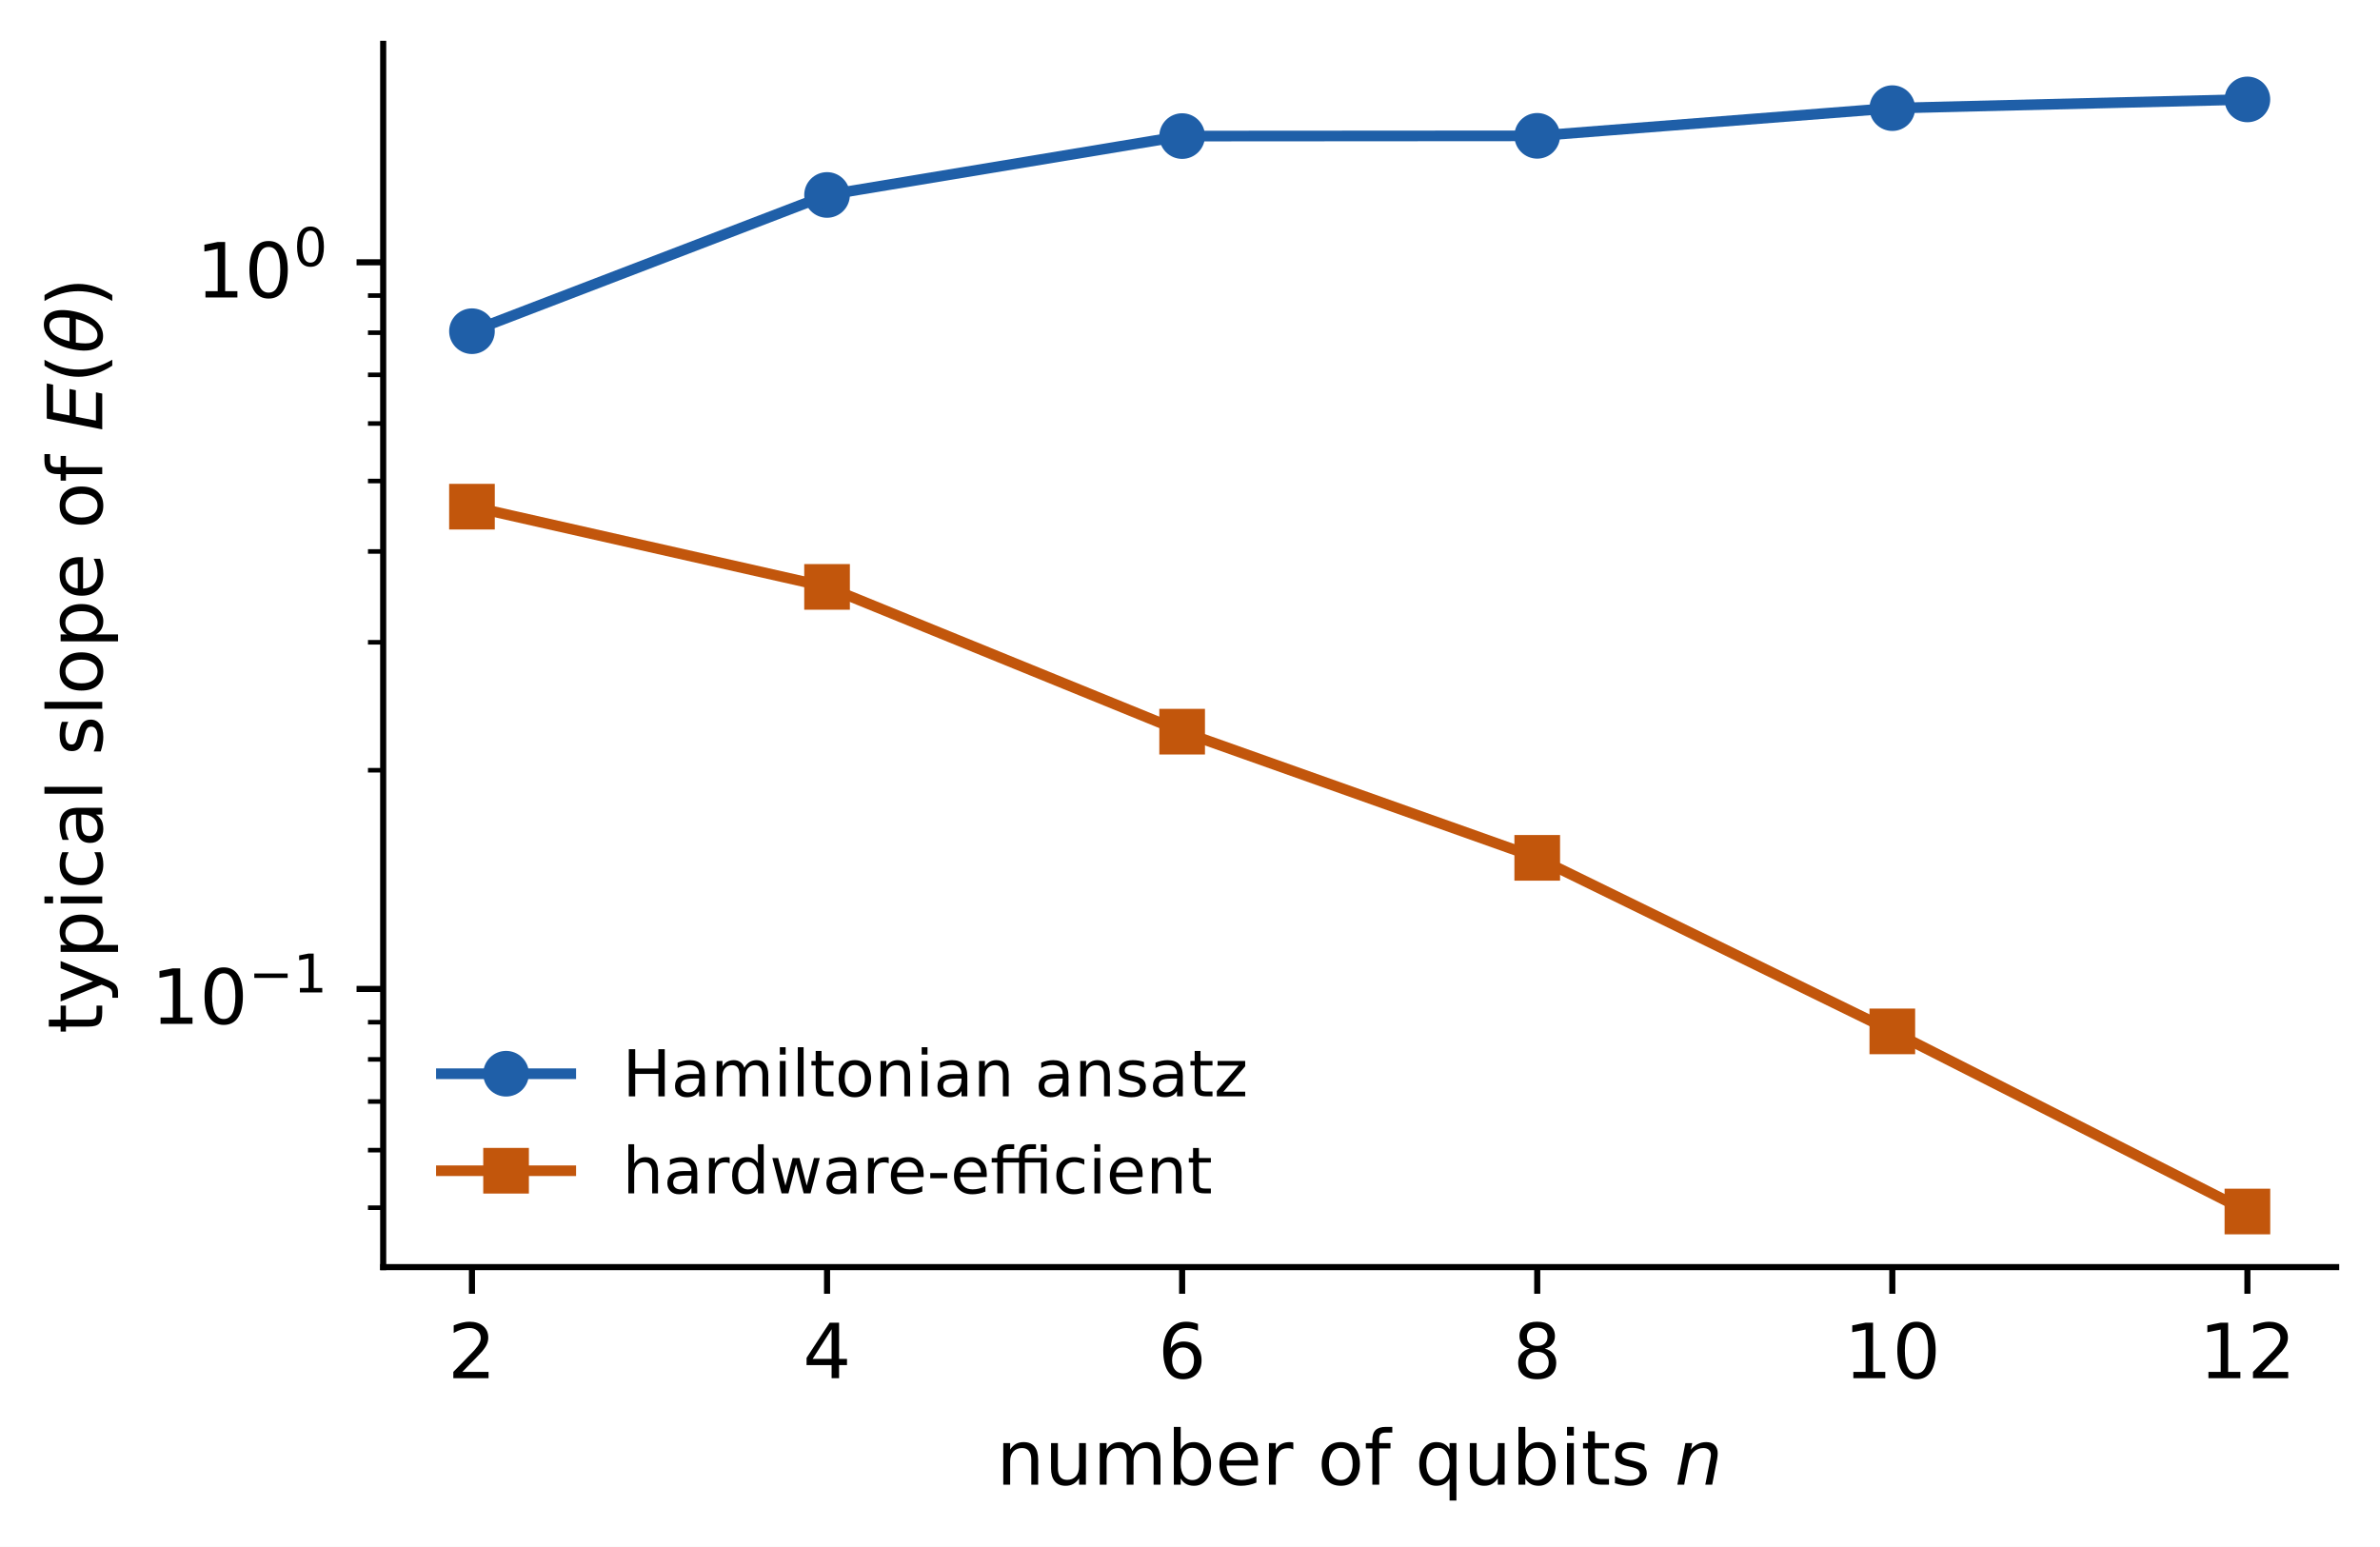
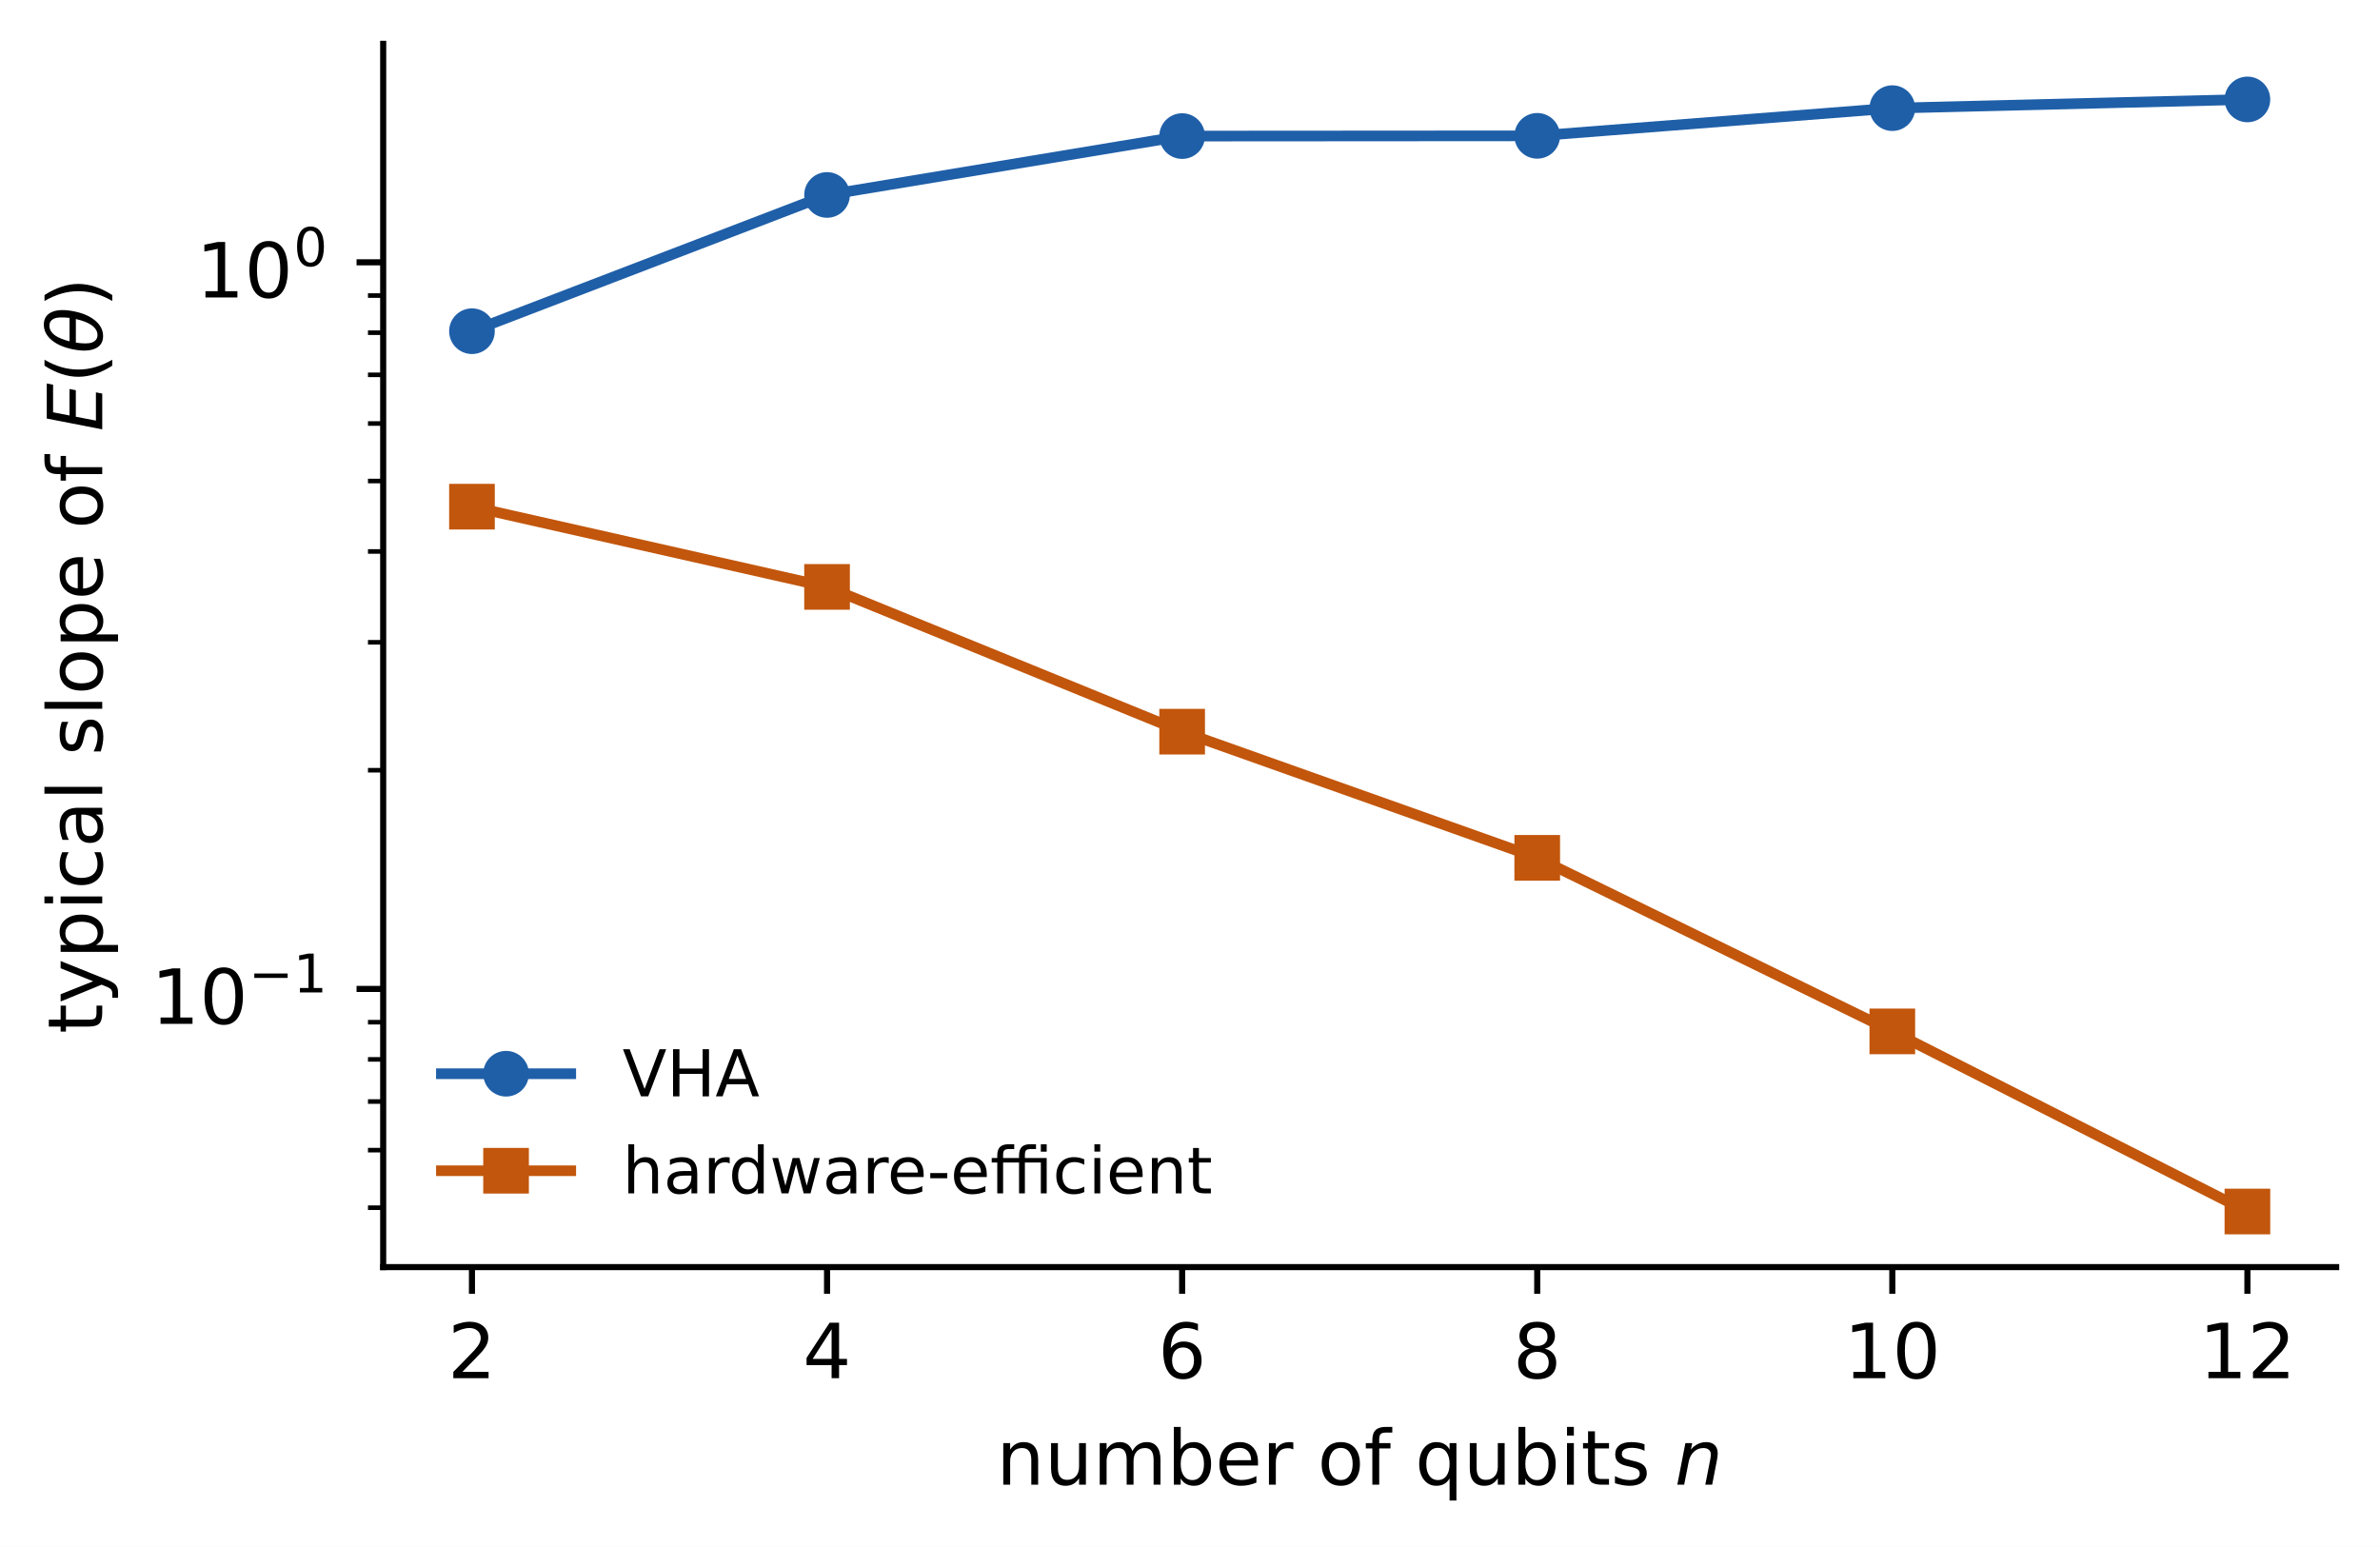
<svg xmlns="http://www.w3.org/2000/svg" xmlns:xlink="http://www.w3.org/1999/xlink" width="312.802pt" height="203.298pt" viewBox="0 0 312.802 203.298" version="1.1">
  <defs>
    <style type="text/css">*{stroke-linejoin: round; stroke-linecap: butt}</style>
  </defs>
  <g id="figure_1">
    <g id="patch_1">
      <path d="M 0 203.298  L 312.802 203.298  L 312.802 0  L 0 0  z " style="fill: #ffffff" />
    </g>
    <g id="axes_1">
      <g id="patch_2">
        <path d="M 50.362 166.536  L 307.042 166.536  L 307.042 5.76  L 50.362 5.76  z " style="fill: #ffffff" />
      </g>
      <g id="matplotlib.axis_1">
        <g id="xtick_1">
          <g id="line2d_1">
            <defs>
-               <path id="m40873cc182" d="M 0 0  L 0 3.5  " style="stroke: #000000; stroke-width: 0.8" />
-             </defs>
-             <g>
-               <use xlink:href="#m40873cc182" x="62.03" y="166.536" style="stroke: #000000; stroke-width: 0.8" />
+               <path id="mc9614605cf" d="M 0 0  L 0 3.5  " style="stroke: #000000; stroke-width: 0.8" />
+             </defs>
+             <g>
+               <use xlink:href="#mc9614605cf" x="62.03" y="166.536" style="stroke: #000000; stroke-width: 0.8" />
            </g>
          </g>
          <g id="text_1">
            <g transform="translate(58.84837 181.1337) scale(0.1 -0.1)">
              <defs>
                <path id="DejaVuSans-15" d="M 1228 531  L 3431 531  L 3431 0  L 469 0  L 469 531  Q 828 903 1448 1529  Q 2069 2156 2228 2338  Q 2531 2678 2651 2914  Q 2772 3150 2772 3378  Q 2772 3750 2511 3984  Q 2250 4219 1831 4219  Q 1534 4219 1204 4116  Q 875 4013 500 3803  L 500 4441  Q 881 4594 1212 4672  Q 1544 4750 1819 4750  Q 2544 4750 2975 4387  Q 3406 4025 3406 3419  Q 3406 3131 3298 2873  Q 3191 2616 2906 2266  Q 2828 2175 2409 1742  Q 1991 1309 1228 531  z " transform="scale(0.015625)" />
              </defs>
              <use xlink:href="#DejaVuSans-15" />
            </g>
          </g>
        </g>
        <g id="xtick_2">
          <g id="line2d_2">
            <g>
-               <use xlink:href="#m40873cc182" x="108.699" y="166.536" style="stroke: #000000; stroke-width: 0.8" />
+               <use xlink:href="#mc9614605cf" x="108.699" y="166.536" style="stroke: #000000; stroke-width: 0.8" />
            </g>
          </g>
          <g id="text_2">
            <g transform="translate(105.5175 181.1337) scale(0.1 -0.1)">
              <defs>
                <path id="DejaVuSans-17" d="M 2419 4116  L 825 1625  L 2419 1625  L 2419 4116  z M 2253 4666  L 3047 4666  L 3047 1625  L 3713 1625  L 3713 1100  L 3047 1100  L 3047 0  L 2419 0  L 2419 1100  L 313 1100  L 313 1709  L 2253 4666  z " transform="scale(0.015625)" />
              </defs>
              <use xlink:href="#DejaVuSans-17" />
            </g>
          </g>
        </g>
        <g id="xtick_3">
          <g id="line2d_3">
            <g>
-               <use xlink:href="#m40873cc182" x="155.368" y="166.536" style="stroke: #000000; stroke-width: 0.8" />
+               <use xlink:href="#mc9614605cf" x="155.368" y="166.536" style="stroke: #000000; stroke-width: 0.8" />
            </g>
          </g>
          <g id="text_3">
            <g transform="translate(152.1865 181.1337) scale(0.1 -0.1)">
              <defs>
                <path id="DejaVuSans-19" d="M 2113 2584  Q 1688 2584 1439 2293  Q 1191 2003 1191 1497  Q 1191 994 1439 701  Q 1688 409 2113 409  Q 2538 409 2786 701  Q 3034 994 3034 1497  Q 3034 2003 2786 2293  Q 2538 2584 2113 2584  z M 3366 4563  L 3366 3988  Q 3128 4100 2886 4159  Q 2644 4219 2406 4219  Q 1781 4219 1451 3797  Q 1122 3375 1075 2522  Q 1259 2794 1537 2939  Q 1816 3084 2150 3084  Q 2853 3084 3261 2657  Q 3669 2231 3669 1497  Q 3669 778 3244 343  Q 2819 -91 2113 -91  Q 1303 -91 875 529  Q 447 1150 447 2328  Q 447 3434 972 4092  Q 1497 4750 2381 4750  Q 2619 4750 2861 4703  Q 3103 4656 3366 4563  z " transform="scale(0.015625)" />
              </defs>
              <use xlink:href="#DejaVuSans-19" />
            </g>
          </g>
        </g>
        <g id="xtick_4">
          <g id="line2d_4">
            <g>
-               <use xlink:href="#m40873cc182" x="202.037" y="166.536" style="stroke: #000000; stroke-width: 0.8" />
+               <use xlink:href="#mc9614605cf" x="202.037" y="166.536" style="stroke: #000000; stroke-width: 0.8" />
            </g>
          </g>
          <g id="text_4">
            <g transform="translate(198.8556 181.1337) scale(0.1 -0.1)">
              <defs>
                <path id="DejaVuSans-1b" d="M 2034 2216  Q 1584 2216 1326 1975  Q 1069 1734 1069 1313  Q 1069 891 1326 650  Q 1584 409 2034 409  Q 2484 409 2743 651  Q 3003 894 3003 1313  Q 3003 1734 2745 1975  Q 2488 2216 2034 2216  z M 1403 2484  Q 997 2584 770 2862  Q 544 3141 544 3541  Q 544 4100 942 4425  Q 1341 4750 2034 4750  Q 2731 4750 3128 4425  Q 3525 4100 3525 3541  Q 3525 3141 3298 2862  Q 3072 2584 2669 2484  Q 3125 2378 3379 2068  Q 3634 1759 3634 1313  Q 3634 634 3220 271  Q 2806 -91 2034 -91  Q 1263 -91 848 271  Q 434 634 434 1313  Q 434 1759 690 2068  Q 947 2378 1403 2484  z M 1172 3481  Q 1172 3119 1398 2916  Q 1625 2713 2034 2713  Q 2441 2713 2670 2916  Q 2900 3119 2900 3481  Q 2900 3844 2670 4047  Q 2441 4250 2034 4250  Q 1625 4250 1398 4047  Q 1172 3844 1172 3481  z " transform="scale(0.015625)" />
              </defs>
              <use xlink:href="#DejaVuSans-1b" />
            </g>
          </g>
        </g>
        <g id="xtick_5">
          <g id="line2d_5">
            <g>
-               <use xlink:href="#m40873cc182" x="248.706" y="166.536" style="stroke: #000000; stroke-width: 0.8" />
+               <use xlink:href="#mc9614605cf" x="248.706" y="166.536" style="stroke: #000000; stroke-width: 0.8" />
            </g>
          </g>
          <g id="text_5">
            <g transform="translate(242.3435 181.1337) scale(0.1 -0.1)">
              <defs>
                <path id="DejaVuSans-14" d="M 794 531  L 1825 531  L 1825 4091  L 703 3866  L 703 4441  L 1819 4666  L 2450 4666  L 2450 531  L 3481 531  L 3481 0  L 794 0  L 794 531  z " transform="scale(0.015625)" />
                <path id="DejaVuSans-13" d="M 2034 4250  Q 1547 4250 1301 3770  Q 1056 3291 1056 2328  Q 1056 1369 1301 889  Q 1547 409 2034 409  Q 2525 409 2770 889  Q 3016 1369 3016 2328  Q 3016 3291 2770 3770  Q 2525 4250 2034 4250  z M 2034 4750  Q 2819 4750 3233 4129  Q 3647 3509 3647 2328  Q 3647 1150 3233 529  Q 2819 -91 2034 -91  Q 1250 -91 836 529  Q 422 1150 422 2328  Q 422 3509 836 4129  Q 1250 4750 2034 4750  z " transform="scale(0.015625)" />
              </defs>
              <use xlink:href="#DejaVuSans-14" />
              <use xlink:href="#DejaVuSans-13" transform="translate(63.625 0)" />
            </g>
          </g>
        </g>
        <g id="xtick_6">
          <g id="line2d_6">
            <g>
-               <use xlink:href="#m40873cc182" x="295.375" y="166.536" style="stroke: #000000; stroke-width: 0.8" />
+               <use xlink:href="#mc9614605cf" x="295.375" y="166.536" style="stroke: #000000; stroke-width: 0.8" />
            </g>
          </g>
          <g id="text_6">
            <g transform="translate(289.0126 181.1337) scale(0.1 -0.1)">
              <use xlink:href="#DejaVuSans-14" />
              <use xlink:href="#DejaVuSans-15" transform="translate(63.625 0)" />
            </g>
          </g>
        </g>
        <g id="text_7">
          <g transform="translate(130.9523 195.136) scale(0.1 -0.1)">
            <defs>
              <path id="DejaVuSans-51" d="M 3513 2113  L 3513 0  L 2938 0  L 2938 2094  Q 2938 2591 2744 2837  Q 2550 3084 2163 3084  Q 1697 3084 1428 2787  Q 1159 2491 1159 1978  L 1159 0  L 581 0  L 581 3500  L 1159 3500  L 1159 2956  Q 1366 3272 1645 3428  Q 1925 3584 2291 3584  Q 2894 3584 3203 3211  Q 3513 2838 3513 2113  z " transform="scale(0.015625)" />
              <path id="DejaVuSans-58" d="M 544 1381  L 544 3500  L 1119 3500  L 1119 1403  Q 1119 906 1312 657  Q 1506 409 1894 409  Q 2359 409 2629 706  Q 2900 1003 2900 1516  L 2900 3500  L 3475 3500  L 3475 0  L 2900 0  L 2900 538  Q 2691 219 2414 64  Q 2138 -91 1772 -91  Q 1169 -91 856 284  Q 544 659 544 1381  z M 1991 3584  L 1991 3584  z " transform="scale(0.015625)" />
              <path id="DejaVuSans-50" d="M 3328 2828  Q 3544 3216 3844 3400  Q 4144 3584 4550 3584  Q 5097 3584 5394 3201  Q 5691 2819 5691 2113  L 5691 0  L 5113 0  L 5113 2094  Q 5113 2597 4934 2840  Q 4756 3084 4391 3084  Q 3944 3084 3684 2787  Q 3425 2491 3425 1978  L 3425 0  L 2847 0  L 2847 2094  Q 2847 2600 2669 2842  Q 2491 3084 2119 3084  Q 1678 3084 1418 2786  Q 1159 2488 1159 1978  L 1159 0  L 581 0  L 581 3500  L 1159 3500  L 1159 2956  Q 1356 3278 1631 3431  Q 1906 3584 2284 3584  Q 2666 3584 2933 3390  Q 3200 3197 3328 2828  z " transform="scale(0.015625)" />
              <path id="DejaVuSans-45" d="M 3116 1747  Q 3116 2381 2855 2742  Q 2594 3103 2138 3103  Q 1681 3103 1420 2742  Q 1159 2381 1159 1747  Q 1159 1113 1420 752  Q 1681 391 2138 391  Q 2594 391 2855 752  Q 3116 1113 3116 1747  z M 1159 2969  Q 1341 3281 1617 3432  Q 1894 3584 2278 3584  Q 2916 3584 3314 3078  Q 3713 2572 3713 1747  Q 3713 922 3314 415  Q 2916 -91 2278 -91  Q 1894 -91 1617 61  Q 1341 213 1159 525  L 1159 0  L 581 0  L 581 4863  L 1159 4863  L 1159 2969  z " transform="scale(0.015625)" />
              <path id="DejaVuSans-48" d="M 3597 1894  L 3597 1613  L 953 1613  Q 991 1019 1311 708  Q 1631 397 2203 397  Q 2534 397 2845 478  Q 3156 559 3463 722  L 3463 178  Q 3153 47 2828 -22  Q 2503 -91 2169 -91  Q 1331 -91 842 396  Q 353 884 353 1716  Q 353 2575 817 3079  Q 1281 3584 2069 3584  Q 2775 3584 3186 3129  Q 3597 2675 3597 1894  z M 3022 2063  Q 3016 2534 2758 2815  Q 2500 3097 2075 3097  Q 1594 3097 1305 2825  Q 1016 2553 972 2059  L 3022 2063  z " transform="scale(0.015625)" />
              <path id="DejaVuSans-55" d="M 2631 2963  Q 2534 3019 2420 3045  Q 2306 3072 2169 3072  Q 1681 3072 1420 2755  Q 1159 2438 1159 1844  L 1159 0  L 581 0  L 581 3500  L 1159 3500  L 1159 2956  Q 1341 3275 1631 3429  Q 1922 3584 2338 3584  Q 2397 3584 2469 3576  Q 2541 3569 2628 3553  L 2631 2963  z " transform="scale(0.015625)" />
              <path id="DejaVuSans-3" transform="scale(0.015625)" />
              <path id="DejaVuSans-52" d="M 1959 3097  Q 1497 3097 1228 2736  Q 959 2375 959 1747  Q 959 1119 1226 758  Q 1494 397 1959 397  Q 2419 397 2687 759  Q 2956 1122 2956 1747  Q 2956 2369 2687 2733  Q 2419 3097 1959 3097  z M 1959 3584  Q 2709 3584 3137 3096  Q 3566 2609 3566 1747  Q 3566 888 3137 398  Q 2709 -91 1959 -91  Q 1206 -91 779 398  Q 353 888 353 1747  Q 353 2609 779 3096  Q 1206 3584 1959 3584  z " transform="scale(0.015625)" />
              <path id="DejaVuSans-49" d="M 2375 4863  L 2375 4384  L 1825 4384  Q 1516 4384 1395 4259  Q 1275 4134 1275 3809  L 1275 3500  L 2222 3500  L 2222 3053  L 1275 3053  L 1275 0  L 697 0  L 697 3053  L 147 3053  L 147 3500  L 697 3500  L 697 3744  Q 697 4328 969 4595  Q 1241 4863 1831 4863  L 2375 4863  z " transform="scale(0.015625)" />
              <path id="DejaVuSans-54" d="M 947 1747  Q 947 1113 1208 752  Q 1469 391 1925 391  Q 2381 391 2643 752  Q 2906 1113 2906 1747  Q 2906 2381 2643 2742  Q 2381 3103 1925 3103  Q 1469 3103 1208 2742  Q 947 2381 947 1747  z M 2906 525  Q 2725 213 2448 61  Q 2172 -91 1784 -91  Q 1150 -91 751 415  Q 353 922 353 1747  Q 353 2572 751 3078  Q 1150 3584 1784 3584  Q 2172 3584 2448 3432  Q 2725 3281 2906 2969  L 2906 3500  L 3481 3500  L 3481 -1331  L 2906 -1331  L 2906 525  z " transform="scale(0.015625)" />
              <path id="DejaVuSans-4c" d="M 603 3500  L 1178 3500  L 1178 0  L 603 0  L 603 3500  z M 603 4863  L 1178 4863  L 1178 4134  L 603 4134  L 603 4863  z " transform="scale(0.015625)" />
              <path id="DejaVuSans-57" d="M 1172 4494  L 1172 3500  L 2356 3500  L 2356 3053  L 1172 3053  L 1172 1153  Q 1172 725 1289 603  Q 1406 481 1766 481  L 2356 481  L 2356 0  L 1766 0  Q 1100 0 847 248  Q 594 497 594 1153  L 594 3053  L 172 3053  L 172 3500  L 594 3500  L 594 4494  L 1172 4494  z " transform="scale(0.015625)" />
              <path id="DejaVuSans-56" d="M 2834 3397  L 2834 2853  Q 2591 2978 2328 3040  Q 2066 3103 1784 3103  Q 1356 3103 1142 2972  Q 928 2841 928 2578  Q 928 2378 1081 2264  Q 1234 2150 1697 2047  L 1894 2003  Q 2506 1872 2764 1633  Q 3022 1394 3022 966  Q 3022 478 2636 193  Q 2250 -91 1575 -91  Q 1294 -91 989 -36  Q 684 19 347 128  L 347 722  Q 666 556 975 473  Q 1284 391 1588 391  Q 1994 391 2212 530  Q 2431 669 2431 922  Q 2431 1156 2273 1281  Q 2116 1406 1581 1522  L 1381 1569  Q 847 1681 609 1914  Q 372 2147 372 2553  Q 372 3047 722 3315  Q 1072 3584 1716 3584  Q 2034 3584 2315 3537  Q 2597 3491 2834 3397  z " transform="scale(0.015625)" />
              <path id="DejaVuSans-Oblique-51" d="M 3566 2113  L 3156 0  L 2578 0  L 2988 2091  Q 3016 2238 3031 2350  Q 3047 2463 3047 2528  Q 3047 2791 2881 2937  Q 2716 3084 2419 3084  Q 1956 3084 1622 2776  Q 1288 2469 1184 1941  L 800 0  L 225 0  L 903 3500  L 1478 3500  L 1363 2950  Q 1603 3253 1940 3418  Q 2278 3584 2650 3584  Q 3113 3584 3367 3334  Q 3622 3084 3622 2631  Q 3622 2519 3608 2391  Q 3594 2263 3566 2113  z " transform="scale(0.015625)" />
            </defs>
            <use xlink:href="#DejaVuSans-51" transform="translate(0 0.015625)" />
            <use xlink:href="#DejaVuSans-58" transform="translate(63.37891 0.015625)" />
            <use xlink:href="#DejaVuSans-50" transform="translate(126.7578 0.015625)" />
            <use xlink:href="#DejaVuSans-45" transform="translate(224.1699 0.015625)" />
            <use xlink:href="#DejaVuSans-48" transform="translate(287.6465 0.015625)" />
            <use xlink:href="#DejaVuSans-55" transform="translate(349.1699 0.015625)" />
            <use xlink:href="#DejaVuSans-3" transform="translate(390.2832 0.015625)" />
            <use xlink:href="#DejaVuSans-52" transform="translate(422.0703 0.015625)" />
            <use xlink:href="#DejaVuSans-49" transform="translate(483.252 0.015625)" />
            <use xlink:href="#DejaVuSans-3" transform="translate(518.457 0.015625)" />
            <use xlink:href="#DejaVuSans-54" transform="translate(550.2441 0.015625)" />
            <use xlink:href="#DejaVuSans-58" transform="translate(613.7207 0.015625)" />
            <use xlink:href="#DejaVuSans-45" transform="translate(677.0996 0.015625)" />
            <use xlink:href="#DejaVuSans-4c" transform="translate(740.5762 0.015625)" />
            <use xlink:href="#DejaVuSans-57" transform="translate(768.3594 0.015625)" />
            <use xlink:href="#DejaVuSans-56" transform="translate(807.5684 0.015625)" />
            <use xlink:href="#DejaVuSans-3" transform="translate(859.668 0.015625)" />
            <use xlink:href="#DejaVuSans-Oblique-51" transform="translate(891.4551 0.015625)" />
          </g>
        </g>
      </g>
      <g id="matplotlib.axis_2">
        <g id="ytick_1">
          <g id="line2d_7">
            <defs>
-               <path id="m8a831e5290" d="M 0 0  L -3.5 0  " style="stroke: #000000; stroke-width: 0.8" />
-             </defs>
-             <g>
-               <use xlink:href="#m8a831e5290" x="50.362" y="129.978" style="stroke: #000000; stroke-width: 0.8" />
+               <path id="m43b26f3124" d="M 0 0  L -3.5 0  " style="stroke: #000000; stroke-width: 0.8" />
+             </defs>
+             <g>
+               <use xlink:href="#m43b26f3124" x="50.362" y="129.978" style="stroke: #000000; stroke-width: 0.8" />
            </g>
          </g>
          <g id="text_8">
            <g transform="translate(19.86234 134.6283) scale(0.1 -0.1)">
              <defs>
                <path id="DejaVuSans-c9c" d="M 678 2272  L 4684 2272  L 4684 1741  L 678 1741  L 678 2272  z " transform="scale(0.015625)" />
              </defs>
              <use xlink:href="#DejaVuSans-14" transform="translate(0 0.665625)" />
              <use xlink:href="#DejaVuSans-13" transform="translate(63.62305 0.665625)" />
              <use xlink:href="#DejaVuSans-c9c" transform="translate(128.2031 41.96563) scale(0.7)" />
              <use xlink:href="#DejaVuSans-14" transform="translate(186.8555 41.96563) scale(0.7)" />
            </g>
          </g>
        </g>
        <g id="ytick_2">
          <g id="line2d_8">
            <g>
-               <use xlink:href="#m8a831e5290" x="50.362" y="34.473" style="stroke: #000000; stroke-width: 0.8" />
+               <use xlink:href="#m43b26f3124" x="50.362" y="34.473" style="stroke: #000000; stroke-width: 0.8" />
            </g>
          </g>
          <g id="text_9">
            <g transform="translate(25.76234 39.17283) scale(0.1 -0.1)">
              <use xlink:href="#DejaVuSans-14" transform="translate(0 0.746875)" />
              <use xlink:href="#DejaVuSans-13" transform="translate(63.62305 0.746875)" />
              <use xlink:href="#DejaVuSans-13" transform="translate(128.2031 42.04688) scale(0.7)" />
            </g>
          </g>
        </g>
        <g id="ytick_3">
          <g id="line2d_9">
            <defs>
-               <path id="m9e516a700d" d="M 0 0  L -2 0  " style="stroke: #000000; stroke-width: 0.6" />
-             </defs>
-             <g>
-               <use xlink:href="#m9e516a700d" x="50.362" y="158.728" style="stroke: #000000; stroke-width: 0.6" />
+               <path id="mb0903b4259" d="M 0 0  L -2 0  " style="stroke: #000000; stroke-width: 0.6" />
+             </defs>
+             <g>
+               <use xlink:href="#mb0903b4259" x="50.362" y="158.728" style="stroke: #000000; stroke-width: 0.6" />
            </g>
          </g>
        </g>
        <g id="ytick_4">
          <g id="line2d_10">
            <g>
-               <use xlink:href="#m9e516a700d" x="50.362" y="151.166" style="stroke: #000000; stroke-width: 0.6" />
+               <use xlink:href="#mb0903b4259" x="50.362" y="151.166" style="stroke: #000000; stroke-width: 0.6" />
            </g>
          </g>
        </g>
        <g id="ytick_5">
          <g id="line2d_11">
            <g>
-               <use xlink:href="#m9e516a700d" x="50.362" y="144.772" style="stroke: #000000; stroke-width: 0.6" />
+               <use xlink:href="#mb0903b4259" x="50.362" y="144.772" style="stroke: #000000; stroke-width: 0.6" />
            </g>
          </g>
        </g>
        <g id="ytick_6">
          <g id="line2d_12">
            <g>
-               <use xlink:href="#m9e516a700d" x="50.362" y="139.234" style="stroke: #000000; stroke-width: 0.6" />
+               <use xlink:href="#mb0903b4259" x="50.362" y="139.234" style="stroke: #000000; stroke-width: 0.6" />
            </g>
          </g>
        </g>
        <g id="ytick_7">
          <g id="line2d_13">
            <g>
-               <use xlink:href="#m9e516a700d" x="50.362" y="134.348" style="stroke: #000000; stroke-width: 0.6" />
+               <use xlink:href="#mb0903b4259" x="50.362" y="134.348" style="stroke: #000000; stroke-width: 0.6" />
            </g>
          </g>
        </g>
        <g id="ytick_8">
          <g id="line2d_14">
            <g>
-               <use xlink:href="#m9e516a700d" x="50.362" y="101.228" style="stroke: #000000; stroke-width: 0.6" />
+               <use xlink:href="#mb0903b4259" x="50.362" y="101.228" style="stroke: #000000; stroke-width: 0.6" />
            </g>
          </g>
        </g>
        <g id="ytick_9">
          <g id="line2d_15">
            <g>
-               <use xlink:href="#m9e516a700d" x="50.362" y="84.411" style="stroke: #000000; stroke-width: 0.6" />
+               <use xlink:href="#mb0903b4259" x="50.362" y="84.411" style="stroke: #000000; stroke-width: 0.6" />
            </g>
          </g>
        </g>
        <g id="ytick_10">
          <g id="line2d_16">
            <g>
-               <use xlink:href="#m9e516a700d" x="50.362" y="72.478" style="stroke: #000000; stroke-width: 0.6" />
+               <use xlink:href="#mb0903b4259" x="50.362" y="72.478" style="stroke: #000000; stroke-width: 0.6" />
            </g>
          </g>
        </g>
        <g id="ytick_11">
          <g id="line2d_17">
            <g>
-               <use xlink:href="#m9e516a700d" x="50.362" y="63.223" style="stroke: #000000; stroke-width: 0.6" />
+               <use xlink:href="#mb0903b4259" x="50.362" y="63.223" style="stroke: #000000; stroke-width: 0.6" />
            </g>
          </g>
        </g>
        <g id="ytick_12">
          <g id="line2d_18">
            <g>
-               <use xlink:href="#m9e516a700d" x="50.362" y="55.661" style="stroke: #000000; stroke-width: 0.6" />
+               <use xlink:href="#mb0903b4259" x="50.362" y="55.661" style="stroke: #000000; stroke-width: 0.6" />
            </g>
          </g>
        </g>
        <g id="ytick_13">
          <g id="line2d_19">
            <g>
-               <use xlink:href="#m9e516a700d" x="50.362" y="49.267" style="stroke: #000000; stroke-width: 0.6" />
+               <use xlink:href="#mb0903b4259" x="50.362" y="49.267" style="stroke: #000000; stroke-width: 0.6" />
            </g>
          </g>
        </g>
        <g id="ytick_14">
          <g id="line2d_20">
            <g>
-               <use xlink:href="#m9e516a700d" x="50.362" y="43.728" style="stroke: #000000; stroke-width: 0.6" />
+               <use xlink:href="#mb0903b4259" x="50.362" y="43.728" style="stroke: #000000; stroke-width: 0.6" />
            </g>
          </g>
        </g>
        <g id="ytick_15">
          <g id="line2d_21">
            <g>
-               <use xlink:href="#m9e516a700d" x="50.362" y="38.843" style="stroke: #000000; stroke-width: 0.6" />
+               <use xlink:href="#mb0903b4259" x="50.362" y="38.843" style="stroke: #000000; stroke-width: 0.6" />
            </g>
          </g>
        </g>
        <g id="text_10">
          <g transform="translate(13.46 135.848) rotate(-90) scale(0.1 -0.1)">
            <defs>
              <path id="DejaVuSans-5c" d="M 2059 -325  Q 1816 -950 1584 -1140  Q 1353 -1331 966 -1331  L 506 -1331  L 506 -850  L 844 -850  Q 1081 -850 1212 -737  Q 1344 -625 1503 -206  L 1606 56  L 191 3500  L 800 3500  L 1894 763  L 2988 3500  L 3597 3500  L 2059 -325  z " transform="scale(0.015625)" />
              <path id="DejaVuSans-53" d="M 1159 525  L 1159 -1331  L 581 -1331  L 581 3500  L 1159 3500  L 1159 2969  Q 1341 3281 1617 3432  Q 1894 3584 2278 3584  Q 2916 3584 3314 3078  Q 3713 2572 3713 1747  Q 3713 922 3314 415  Q 2916 -91 2278 -91  Q 1894 -91 1617 61  Q 1341 213 1159 525  z M 3116 1747  Q 3116 2381 2855 2742  Q 2594 3103 2138 3103  Q 1681 3103 1420 2742  Q 1159 2381 1159 1747  Q 1159 1113 1420 752  Q 1681 391 2138 391  Q 2594 391 2855 752  Q 3116 1113 3116 1747  z " transform="scale(0.015625)" />
              <path id="DejaVuSans-46" d="M 3122 3366  L 3122 2828  Q 2878 2963 2633 3030  Q 2388 3097 2138 3097  Q 1578 3097 1268 2742  Q 959 2388 959 1747  Q 959 1106 1268 751  Q 1578 397 2138 397  Q 2388 397 2633 464  Q 2878 531 3122 666  L 3122 134  Q 2881 22 2623 -34  Q 2366 -91 2075 -91  Q 1284 -91 818 406  Q 353 903 353 1747  Q 353 2603 823 3093  Q 1294 3584 2113 3584  Q 2378 3584 2631 3529  Q 2884 3475 3122 3366  z " transform="scale(0.015625)" />
              <path id="DejaVuSans-44" d="M 2194 1759  Q 1497 1759 1228 1600  Q 959 1441 959 1056  Q 959 750 1161 570  Q 1363 391 1709 391  Q 2188 391 2477 730  Q 2766 1069 2766 1631  L 2766 1759  L 2194 1759  z M 3341 1997  L 3341 0  L 2766 0  L 2766 531  Q 2569 213 2275 61  Q 1981 -91 1556 -91  Q 1019 -91 701 211  Q 384 513 384 1019  Q 384 1609 779 1909  Q 1175 2209 1959 2209  L 2766 2209  L 2766 2266  Q 2766 2663 2505 2880  Q 2244 3097 1772 3097  Q 1472 3097 1187 3025  Q 903 2953 641 2809  L 641 3341  Q 956 3463 1253 3523  Q 1550 3584 1831 3584  Q 2591 3584 2966 3190  Q 3341 2797 3341 1997  z " transform="scale(0.015625)" />
              <path id="DejaVuSans-4f" d="M 603 4863  L 1178 4863  L 1178 0  L 603 0  L 603 4863  z " transform="scale(0.015625)" />
              <path id="DejaVuSans-Oblique-28" d="M 1081 4666  L 4031 4666  L 3928 4134  L 1606 4134  L 1338 2753  L 3566 2753  L 3463 2222  L 1234 2222  L 909 531  L 3284 531  L 3181 0  L 172 0  L 1081 4666  z " transform="scale(0.015625)" />
              <path id="DejaVuSans-b" d="M 1984 4856  Q 1566 4138 1362 3434  Q 1159 2731 1159 2009  Q 1159 1288 1364 580  Q 1569 -128 1984 -844  L 1484 -844  Q 1016 -109 783 600  Q 550 1309 550 2009  Q 550 2706 781 3412  Q 1013 4119 1484 4856  L 1984 4856  z " transform="scale(0.015625)" />
              <path id="DejaVuSans-Oblique-34c" d="M 2913 2219  L 925 2219  Q 791 1284 928 888  Q 1100 400 1566 400  Q 2034 400 2391 891  Q 2703 1322 2913 2219  z M 3009 2750  Q 3094 3638 2984 3950  Q 2813 4444 2353 4444  Q 1875 4444 1525 3956  Q 1250 3563 1034 2750  L 3009 2750  z M 2444 4913  Q 3194 4913 3494 4250  Q 3794 3591 3566 2422  Q 3341 1256 2781 594  Q 2225 -72 1475 -72  Q 722 -72 425 594  Q 128 1256 353 2422  Q 581 3591 1134 4250  Q 1691 4913 2444 4913  z " transform="scale(0.015625)" />
              <path id="DejaVuSans-c" d="M 513 4856  L 1013 4856  Q 1481 4119 1714 3412  Q 1947 2706 1947 2009  Q 1947 1309 1714 600  Q 1481 -109 1013 -844  L 513 -844  Q 928 -128 1133 580  Q 1338 1288 1338 2009  Q 1338 2731 1133 3434  Q 928 4138 513 4856  z " transform="scale(0.015625)" />
            </defs>
            <use xlink:href="#DejaVuSans-57" transform="translate(0 0.234375)" />
            <use xlink:href="#DejaVuSans-5c" transform="translate(39.20898 0.234375)" />
            <use xlink:href="#DejaVuSans-53" transform="translate(98.38867 0.234375)" />
            <use xlink:href="#DejaVuSans-4c" transform="translate(161.8652 0.234375)" />
            <use xlink:href="#DejaVuSans-46" transform="translate(189.6484 0.234375)" />
            <use xlink:href="#DejaVuSans-44" transform="translate(244.6289 0.234375)" />
            <use xlink:href="#DejaVuSans-4f" transform="translate(305.9082 0.234375)" />
            <use xlink:href="#DejaVuSans-3" transform="translate(333.6914 0.234375)" />
            <use xlink:href="#DejaVuSans-56" transform="translate(365.4785 0.234375)" />
            <use xlink:href="#DejaVuSans-4f" transform="translate(417.5781 0.234375)" />
            <use xlink:href="#DejaVuSans-52" transform="translate(445.3613 0.234375)" />
            <use xlink:href="#DejaVuSans-53" transform="translate(506.543 0.234375)" />
            <use xlink:href="#DejaVuSans-48" transform="translate(570.0195 0.234375)" />
            <use xlink:href="#DejaVuSans-3" transform="translate(631.543 0.234375)" />
            <use xlink:href="#DejaVuSans-52" transform="translate(663.3301 0.234375)" />
            <use xlink:href="#DejaVuSans-49" transform="translate(724.5117 0.234375)" />
            <use xlink:href="#DejaVuSans-3" transform="translate(759.7168 0.234375)" />
            <use xlink:href="#DejaVuSans-Oblique-28" transform="translate(791.5039 0.234375)" />
            <use xlink:href="#DejaVuSans-b" transform="translate(854.6875 0.234375)" />
            <use xlink:href="#DejaVuSans-Oblique-34c" transform="translate(893.7012 0.234375)" />
            <use xlink:href="#DejaVuSans-c" transform="translate(954.8828 0.234375)" />
          </g>
        </g>
      </g>
      <g id="line2d_22">
-         <path d="M 62.03 43.53  L 108.699 25.623  L 155.368 17.885  L 202.037 17.853  L 248.706 14.213  L 295.375 13.068  " clip-path="url(#pf2321d265a)" style="fill: none; stroke: #1f5fa8; stroke-width: 1.4; stroke-linecap: square" />
+         <path d="M 62.03 43.53  L 108.699 25.623  L 155.368 17.885  L 202.037 17.853  L 248.706 14.213  L 295.375 13.068  " clip-path="url(#p8d8ffc511f)" style="fill: none; stroke: #1f5fa8; stroke-width: 1.4; stroke-linecap: square" />
        <defs>
-           <path id="m39a7608f78" d="M 0 2.5  C 0.663 2.5 1.299 2.237 1.768 1.768  C 2.237 1.299 2.5 0.663 2.5 0  C 2.5 -0.663 2.237 -1.299 1.768 -1.768  C 1.299 -2.237 0.663 -2.5 0 -2.5  C -0.663 -2.5 -1.299 -2.237 -1.768 -1.768  C -2.237 -1.299 -2.5 -0.663 -2.5 0  C -2.5 0.663 -2.237 1.299 -1.768 1.768  C -1.299 2.237 -0.663 2.5 0 2.5  z " style="stroke: #1f5fa8" />
+           <path id="m64d9b53aa0" d="M 0 2.5  C 0.663 2.5 1.299 2.237 1.768 1.768  C 2.237 1.299 2.5 0.663 2.5 0  C 2.5 -0.663 2.237 -1.299 1.768 -1.768  C 1.299 -2.237 0.663 -2.5 0 -2.5  C -0.663 -2.5 -1.299 -2.237 -1.768 -1.768  C -2.237 -1.299 -2.5 -0.663 -2.5 0  C -2.5 0.663 -2.237 1.299 -1.768 1.768  C -1.299 2.237 -0.663 2.5 0 2.5  z " style="stroke: #1f5fa8" />
        </defs>
-         <g clip-path="url(#pf2321d265a)">
-           <use xlink:href="#m39a7608f78" x="62.03" y="43.53" style="fill: #1f5fa8; stroke: #1f5fa8" />
-           <use xlink:href="#m39a7608f78" x="108.699" y="25.623" style="fill: #1f5fa8; stroke: #1f5fa8" />
-           <use xlink:href="#m39a7608f78" x="155.368" y="17.885" style="fill: #1f5fa8; stroke: #1f5fa8" />
-           <use xlink:href="#m39a7608f78" x="202.037" y="17.853" style="fill: #1f5fa8; stroke: #1f5fa8" />
-           <use xlink:href="#m39a7608f78" x="248.706" y="14.213" style="fill: #1f5fa8; stroke: #1f5fa8" />
-           <use xlink:href="#m39a7608f78" x="295.375" y="13.068" style="fill: #1f5fa8; stroke: #1f5fa8" />
+         <g clip-path="url(#p8d8ffc511f)">
+           <use xlink:href="#m64d9b53aa0" x="62.03" y="43.53" style="fill: #1f5fa8; stroke: #1f5fa8" />
+           <use xlink:href="#m64d9b53aa0" x="108.699" y="25.623" style="fill: #1f5fa8; stroke: #1f5fa8" />
+           <use xlink:href="#m64d9b53aa0" x="155.368" y="17.885" style="fill: #1f5fa8; stroke: #1f5fa8" />
+           <use xlink:href="#m64d9b53aa0" x="202.037" y="17.853" style="fill: #1f5fa8; stroke: #1f5fa8" />
+           <use xlink:href="#m64d9b53aa0" x="248.706" y="14.213" style="fill: #1f5fa8; stroke: #1f5fa8" />
+           <use xlink:href="#m64d9b53aa0" x="295.375" y="13.068" style="fill: #1f5fa8; stroke: #1f5fa8" />
        </g>
      </g>
      <g id="line2d_23">
-         <path d="M 62.03 66.592  L 108.699 77.136  L 155.368 96.163  L 202.037 112.745  L 248.706 135.556  L 295.375 159.228  " clip-path="url(#pf2321d265a)" style="fill: none; stroke: #c2560c; stroke-width: 1.4; stroke-linecap: square" />
+         <path d="M 62.03 66.592  L 108.699 77.136  L 155.368 96.163  L 202.037 112.745  L 248.706 135.556  L 295.375 159.228  " clip-path="url(#p8d8ffc511f)" style="fill: none; stroke: #c2560c; stroke-width: 1.4; stroke-linecap: square" />
        <defs>
-           <path id="m5e863becc2" d="M -2.5 2.5  L 2.5 2.5  L 2.5 -2.5  L -2.5 -2.5  z " style="stroke: #c2560c; stroke-linejoin: miter" />
+           <path id="ma62e63aad9" d="M -2.5 2.5  L 2.5 2.5  L 2.5 -2.5  L -2.5 -2.5  z " style="stroke: #c2560c; stroke-linejoin: miter" />
        </defs>
-         <g clip-path="url(#pf2321d265a)">
-           <use xlink:href="#m5e863becc2" x="62.03" y="66.592" style="fill: #c2560c; stroke: #c2560c; stroke-linejoin: miter" />
-           <use xlink:href="#m5e863becc2" x="108.699" y="77.136" style="fill: #c2560c; stroke: #c2560c; stroke-linejoin: miter" />
-           <use xlink:href="#m5e863becc2" x="155.368" y="96.163" style="fill: #c2560c; stroke: #c2560c; stroke-linejoin: miter" />
-           <use xlink:href="#m5e863becc2" x="202.037" y="112.745" style="fill: #c2560c; stroke: #c2560c; stroke-linejoin: miter" />
-           <use xlink:href="#m5e863becc2" x="248.706" y="135.556" style="fill: #c2560c; stroke: #c2560c; stroke-linejoin: miter" />
-           <use xlink:href="#m5e863becc2" x="295.375" y="159.228" style="fill: #c2560c; stroke: #c2560c; stroke-linejoin: miter" />
+         <g clip-path="url(#p8d8ffc511f)">
+           <use xlink:href="#ma62e63aad9" x="62.03" y="66.592" style="fill: #c2560c; stroke: #c2560c; stroke-linejoin: miter" />
+           <use xlink:href="#ma62e63aad9" x="108.699" y="77.136" style="fill: #c2560c; stroke: #c2560c; stroke-linejoin: miter" />
+           <use xlink:href="#ma62e63aad9" x="155.368" y="96.163" style="fill: #c2560c; stroke: #c2560c; stroke-linejoin: miter" />
+           <use xlink:href="#ma62e63aad9" x="202.037" y="112.745" style="fill: #c2560c; stroke: #c2560c; stroke-linejoin: miter" />
+           <use xlink:href="#ma62e63aad9" x="248.706" y="135.556" style="fill: #c2560c; stroke: #c2560c; stroke-linejoin: miter" />
+           <use xlink:href="#ma62e63aad9" x="295.375" y="159.228" style="fill: #c2560c; stroke: #c2560c; stroke-linejoin: miter" />
        </g>
      </g>
      <g id="patch_3">
        <path d="M 50.362 166.536  L 50.362 5.76  " style="fill: none; stroke: #000000; stroke-width: 0.8; stroke-linejoin: miter; stroke-linecap: square" />
      </g>
      <g id="patch_4">
        <path d="M 50.362 166.536  L 307.042 166.536  " style="fill: none; stroke: #000000; stroke-width: 0.8; stroke-linejoin: miter; stroke-linecap: square" />
      </g>
      <g id="legend_1">
        <g id="line2d_24">
          <path d="M 58.012 141.118  L 66.512 141.118  L 75.012 141.118  " style="fill: none; stroke: #1f5fa8; stroke-width: 1.4; stroke-linecap: square" />
          <g>
-             <use xlink:href="#m39a7608f78" x="66.512" y="141.118" style="fill: #1f5fa8; stroke: #1f5fa8" />
+             <use xlink:href="#m64d9b53aa0" x="66.512" y="141.118" style="fill: #1f5fa8; stroke: #1f5fa8" />
          </g>
        </g>
        <g id="text_11">
          <g transform="translate(81.81234 144.0933) scale(0.085 -0.085)">
            <defs>
+               <path id="DejaVuSans-39" d="M 1831 0  L 50 4666  L 709 4666  L 2188 738  L 3669 4666  L 4325 4666  L 2547 0  L 1831 0  z " transform="scale(0.015625)" />
              <path id="DejaVuSans-2b" d="M 628 4666  L 1259 4666  L 1259 2753  L 3553 2753  L 3553 4666  L 4184 4666  L 4184 0  L 3553 0  L 3553 2222  L 1259 2222  L 1259 0  L 628 0  L 628 4666  z " transform="scale(0.015625)" />
-               <path id="DejaVuSans-5d" d="M 353 3500  L 3084 3500  L 3084 2975  L 922 459  L 3084 459  L 3084 0  L 275 0  L 275 525  L 2438 3041  L 353 3041  L 353 3500  z " transform="scale(0.015625)" />
-             </defs>
-             <use xlink:href="#DejaVuSans-2b" />
-             <use xlink:href="#DejaVuSans-44" transform="translate(75.20312 0)" />
-             <use xlink:href="#DejaVuSans-50" transform="translate(136.4844 0)" />
-             <use xlink:href="#DejaVuSans-4c" transform="translate(233.8906 0)" />
-             <use xlink:href="#DejaVuSans-4f" transform="translate(261.6719 0)" />
-             <use xlink:href="#DejaVuSans-57" transform="translate(289.4531 0)" />
-             <use xlink:href="#DejaVuSans-52" transform="translate(328.6562 0)" />
-             <use xlink:href="#DejaVuSans-51" transform="translate(389.8438 0)" />
-             <use xlink:href="#DejaVuSans-4c" transform="translate(453.2188 0)" />
-             <use xlink:href="#DejaVuSans-44" transform="translate(481 0)" />
-             <use xlink:href="#DejaVuSans-51" transform="translate(542.2812 0)" />
-             <use xlink:href="#DejaVuSans-3" transform="translate(605.6562 0)" />
-             <use xlink:href="#DejaVuSans-44" transform="translate(637.4375 0)" />
-             <use xlink:href="#DejaVuSans-51" transform="translate(698.7188 0)" />
-             <use xlink:href="#DejaVuSans-56" transform="translate(762.0938 0)" />
-             <use xlink:href="#DejaVuSans-44" transform="translate(814.1875 0)" />
-             <use xlink:href="#DejaVuSans-57" transform="translate(875.4688 0)" />
-             <use xlink:href="#DejaVuSans-5d" transform="translate(914.6719 0)" />
+               <path id="DejaVuSans-24" d="M 2188 4044  L 1331 1722  L 3047 1722  L 2188 4044  z M 1831 4666  L 2547 4666  L 4325 0  L 3669 0  L 3244 1197  L 1141 1197  L 716 0  L 50 0  L 1831 4666  z " transform="scale(0.015625)" />
+             </defs>
+             <use xlink:href="#DejaVuSans-39" />
+             <use xlink:href="#DejaVuSans-2b" transform="translate(68.40625 0)" />
+             <use xlink:href="#DejaVuSans-24" transform="translate(143.6094 0)" />
          </g>
        </g>
        <g id="line2d_25">
          <path d="M 58.012 153.869  L 66.512 153.869  L 75.012 153.869  " style="fill: none; stroke: #c2560c; stroke-width: 1.4; stroke-linecap: square" />
          <g>
-             <use xlink:href="#m5e863becc2" x="66.512" y="153.869" style="fill: #c2560c; stroke: #c2560c; stroke-linejoin: miter" />
+             <use xlink:href="#ma62e63aad9" x="66.512" y="153.869" style="fill: #c2560c; stroke: #c2560c; stroke-linejoin: miter" />
          </g>
        </g>
        <g id="text_12">
          <g transform="translate(81.81234 156.844) scale(0.085 -0.085)">
            <defs>
              <path id="DejaVuSans-4b" d="M 3513 2113  L 3513 0  L 2938 0  L 2938 2094  Q 2938 2591 2744 2837  Q 2550 3084 2163 3084  Q 1697 3084 1428 2787  Q 1159 2491 1159 1978  L 1159 0  L 581 0  L 581 4863  L 1159 4863  L 1159 2956  Q 1366 3272 1645 3428  Q 1925 3584 2291 3584  Q 2894 3584 3203 3211  Q 3513 2838 3513 2113  z " transform="scale(0.015625)" />
              <path id="DejaVuSans-47" d="M 2906 2969  L 2906 4863  L 3481 4863  L 3481 0  L 2906 0  L 2906 525  Q 2725 213 2448 61  Q 2172 -91 1784 -91  Q 1150 -91 751 415  Q 353 922 353 1747  Q 353 2572 751 3078  Q 1150 3584 1784 3584  Q 2172 3584 2448 3432  Q 2725 3281 2906 2969  z M 947 1747  Q 947 1113 1208 752  Q 1469 391 1925 391  Q 2381 391 2643 752  Q 2906 1113 2906 1747  Q 2906 2381 2643 2742  Q 2381 3103 1925 3103  Q 1469 3103 1208 2742  Q 947 2381 947 1747  z " transform="scale(0.015625)" />
              <path id="DejaVuSans-5a" d="M 269 3500  L 844 3500  L 1563 769  L 2278 3500  L 2956 3500  L 3675 769  L 4391 3500  L 4966 3500  L 4050 0  L 3372 0  L 2619 2869  L 1863 0  L 1184 0  L 269 3500  z " transform="scale(0.015625)" />
              <path id="DejaVuSans-10" d="M 313 2009  L 1997 2009  L 1997 1497  L 313 1497  L 313 2009  z " transform="scale(0.015625)" />
              <path id="DejaVuSans-13b1" d="M 2375 4863  L 2375 4384  L 1825 4384  Q 1516 4384 1394 4259  Q 1275 4134 1275 3809  L 1275 3500  L 2853 3500  L 2853 3744  Q 2853 4328 3125 4594  Q 3213 4681 3334 4741  Q 3578 4863 3988 4863  L 4531 4863  L 4531 4384  L 3981 4384  Q 3672 4384 3551 4259  Q 3431 4134 3431 3809  L 3431 3500  L 5588 3500  L 5588 0  L 5009 0  L 5009 3053  L 3431 3053  L 3431 0  L 2853 0  L 2853 3053  L 1275 3053  L 1275 0  L 697 0  L 697 3053  L 147 3053  L 147 3500  L 697 3500  L 697 3744  Q 697 4328 969 4595  Q 1241 4863 1831 4863  L 2375 4863  z M 5009 4856  L 5588 4856  L 5588 4128  L 5009 4128  L 5009 4856  z " transform="scale(0.015625)" />
            </defs>
            <use xlink:href="#DejaVuSans-4b" />
            <use xlink:href="#DejaVuSans-44" transform="translate(63.375 0)" />
            <use xlink:href="#DejaVuSans-55" transform="translate(124.6562 0)" />
            <use xlink:href="#DejaVuSans-47" transform="translate(164.0156 0)" />
            <use xlink:href="#DejaVuSans-5a" transform="translate(227.5 0)" />
            <use xlink:href="#DejaVuSans-44" transform="translate(309.2812 0)" />
            <use xlink:href="#DejaVuSans-55" transform="translate(370.5625 0)" />
            <use xlink:href="#DejaVuSans-48" transform="translate(409.4688 0)" />
            <use xlink:href="#DejaVuSans-10" transform="translate(471 0)" />
            <use xlink:href="#DejaVuSans-48" transform="translate(507.0781 0)" />
            <use xlink:href="#DejaVuSans-13b1" transform="translate(568.6094 0)" />
            <use xlink:href="#DejaVuSans-46" transform="translate(665.2969 0)" />
            <use xlink:href="#DejaVuSans-4c" transform="translate(720.2812 0)" />
            <use xlink:href="#DejaVuSans-48" transform="translate(748.0625 0)" />
            <use xlink:href="#DejaVuSans-51" transform="translate(809.5938 0)" />
            <use xlink:href="#DejaVuSans-57" transform="translate(872.9688 0)" />
          </g>
        </g>
      </g>
    </g>
  </g>
  <defs>
-     <clipPath id="pf2321d265a">
+     <clipPath id="p8d8ffc511f">
      <rect x="50.362" y="5.76" width="256.68" height="160.776" />
    </clipPath>
  </defs>
</svg>
